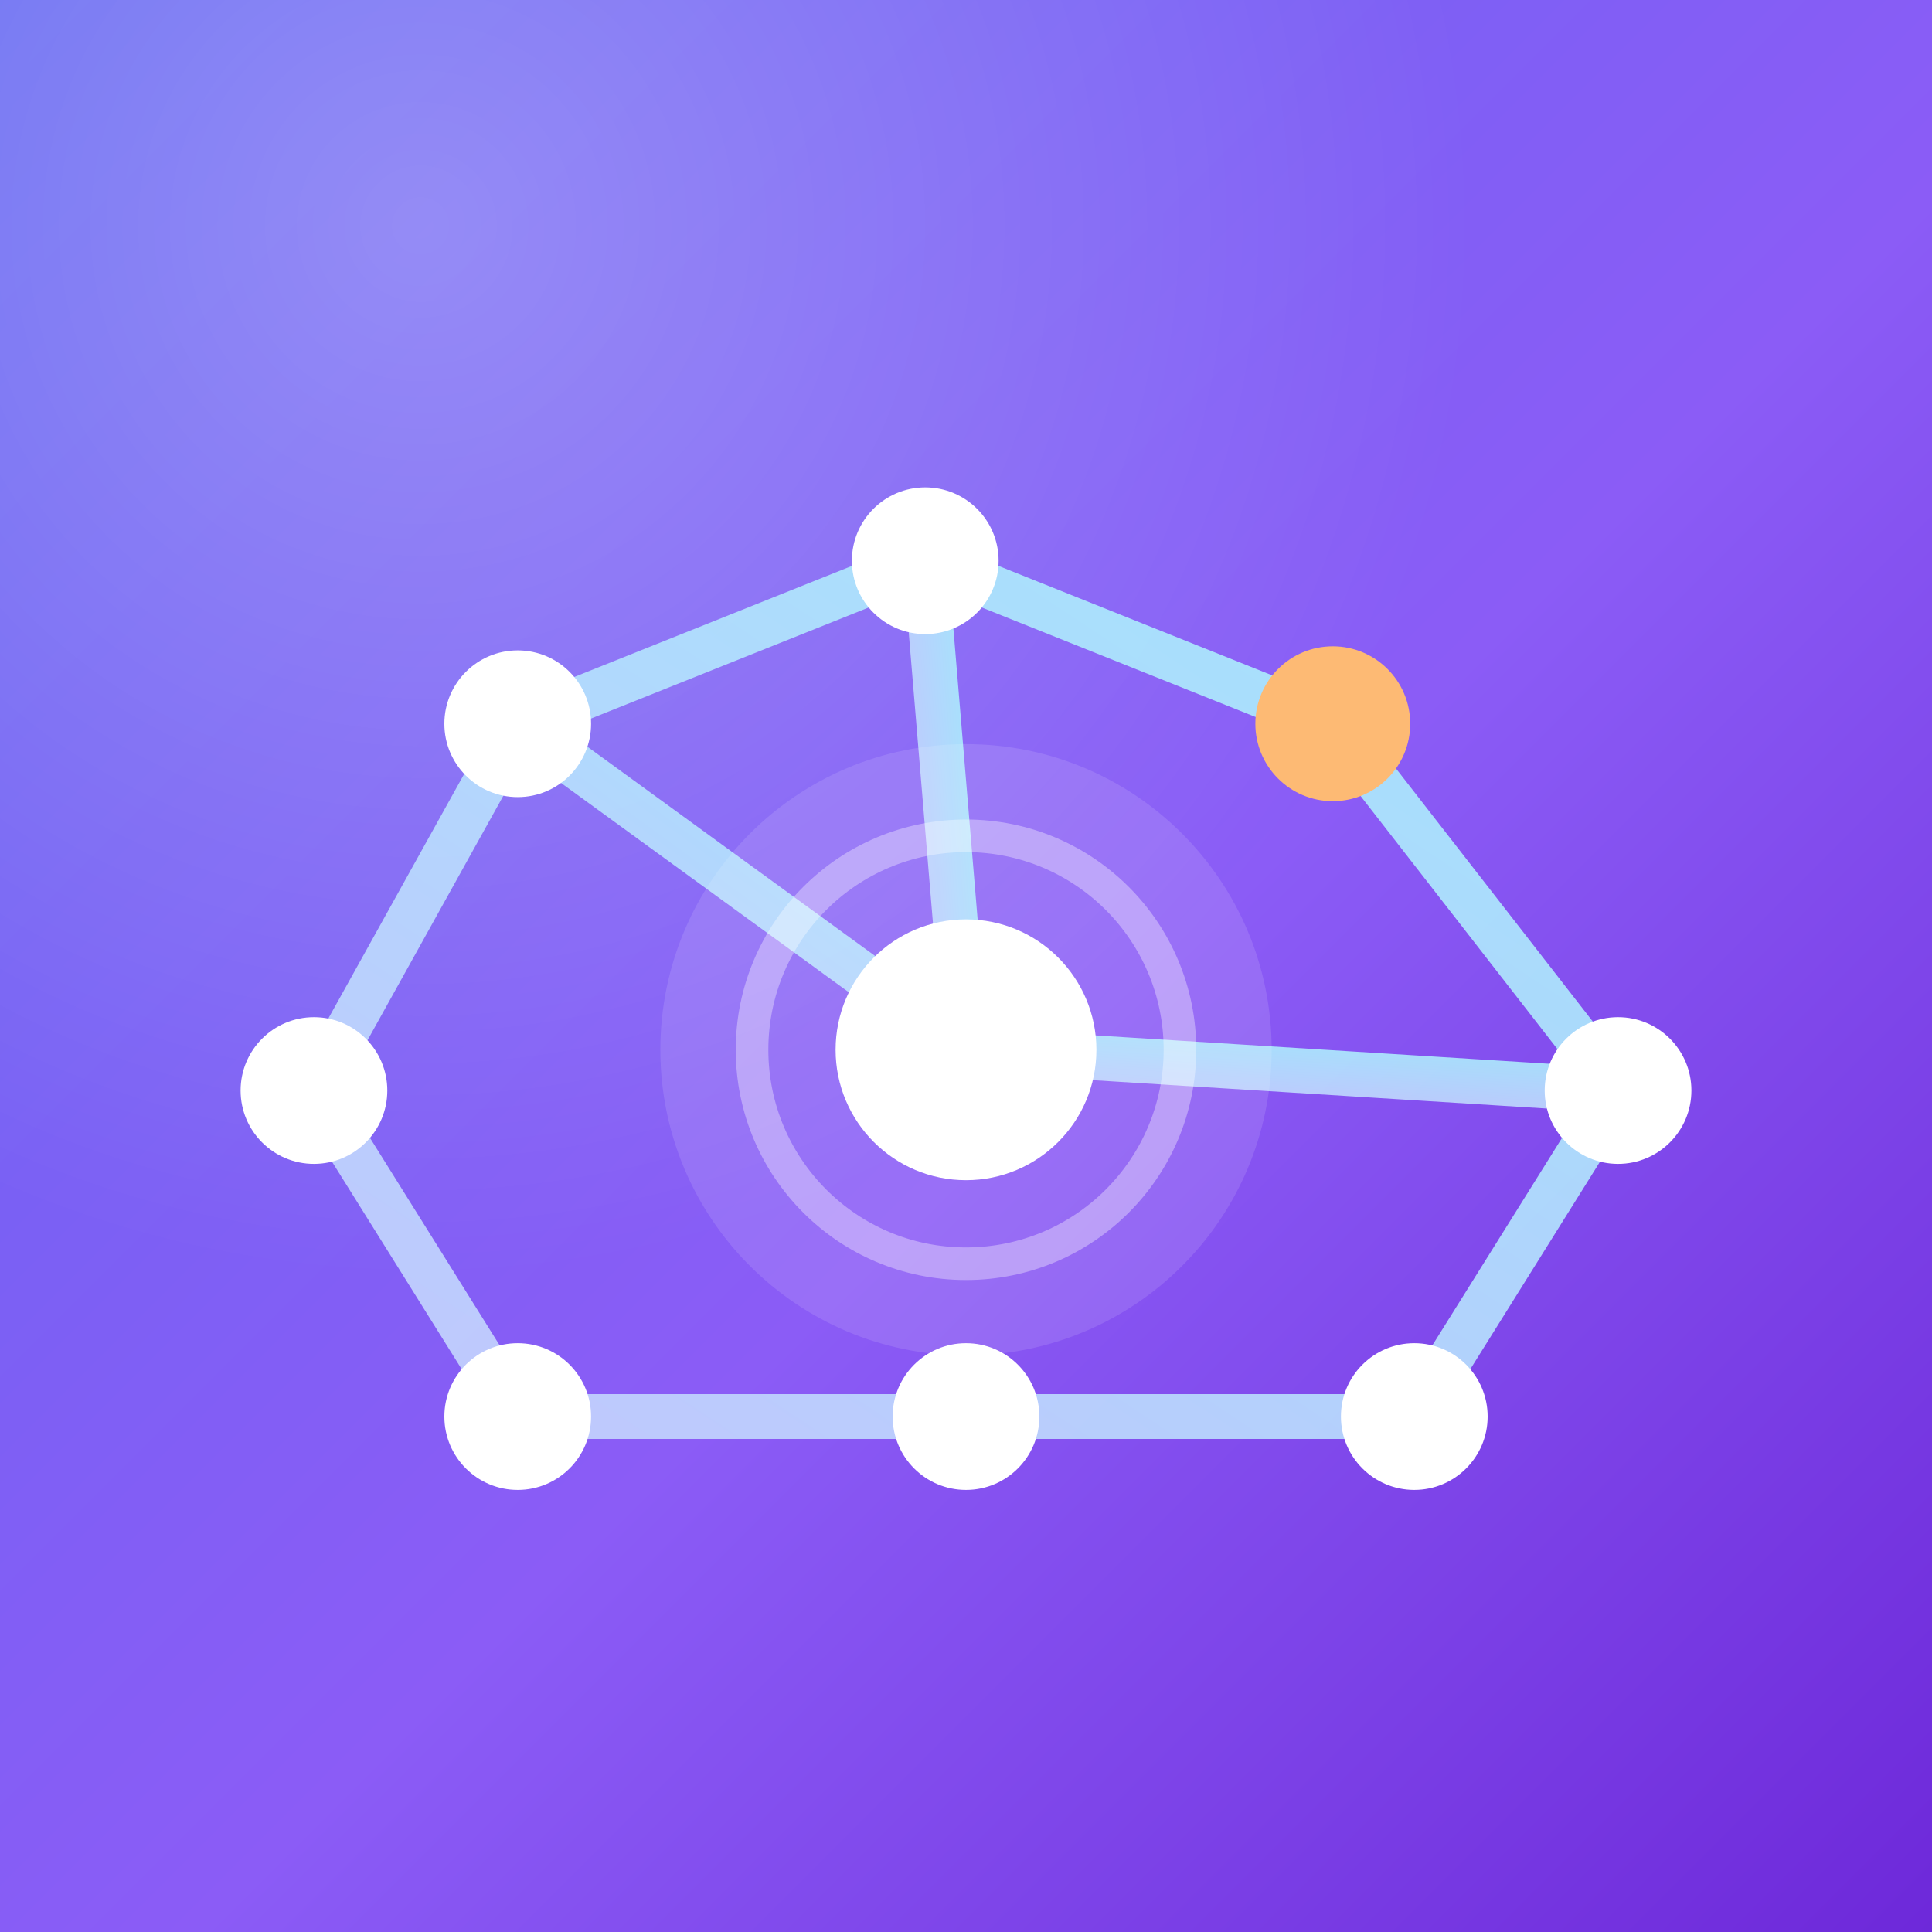
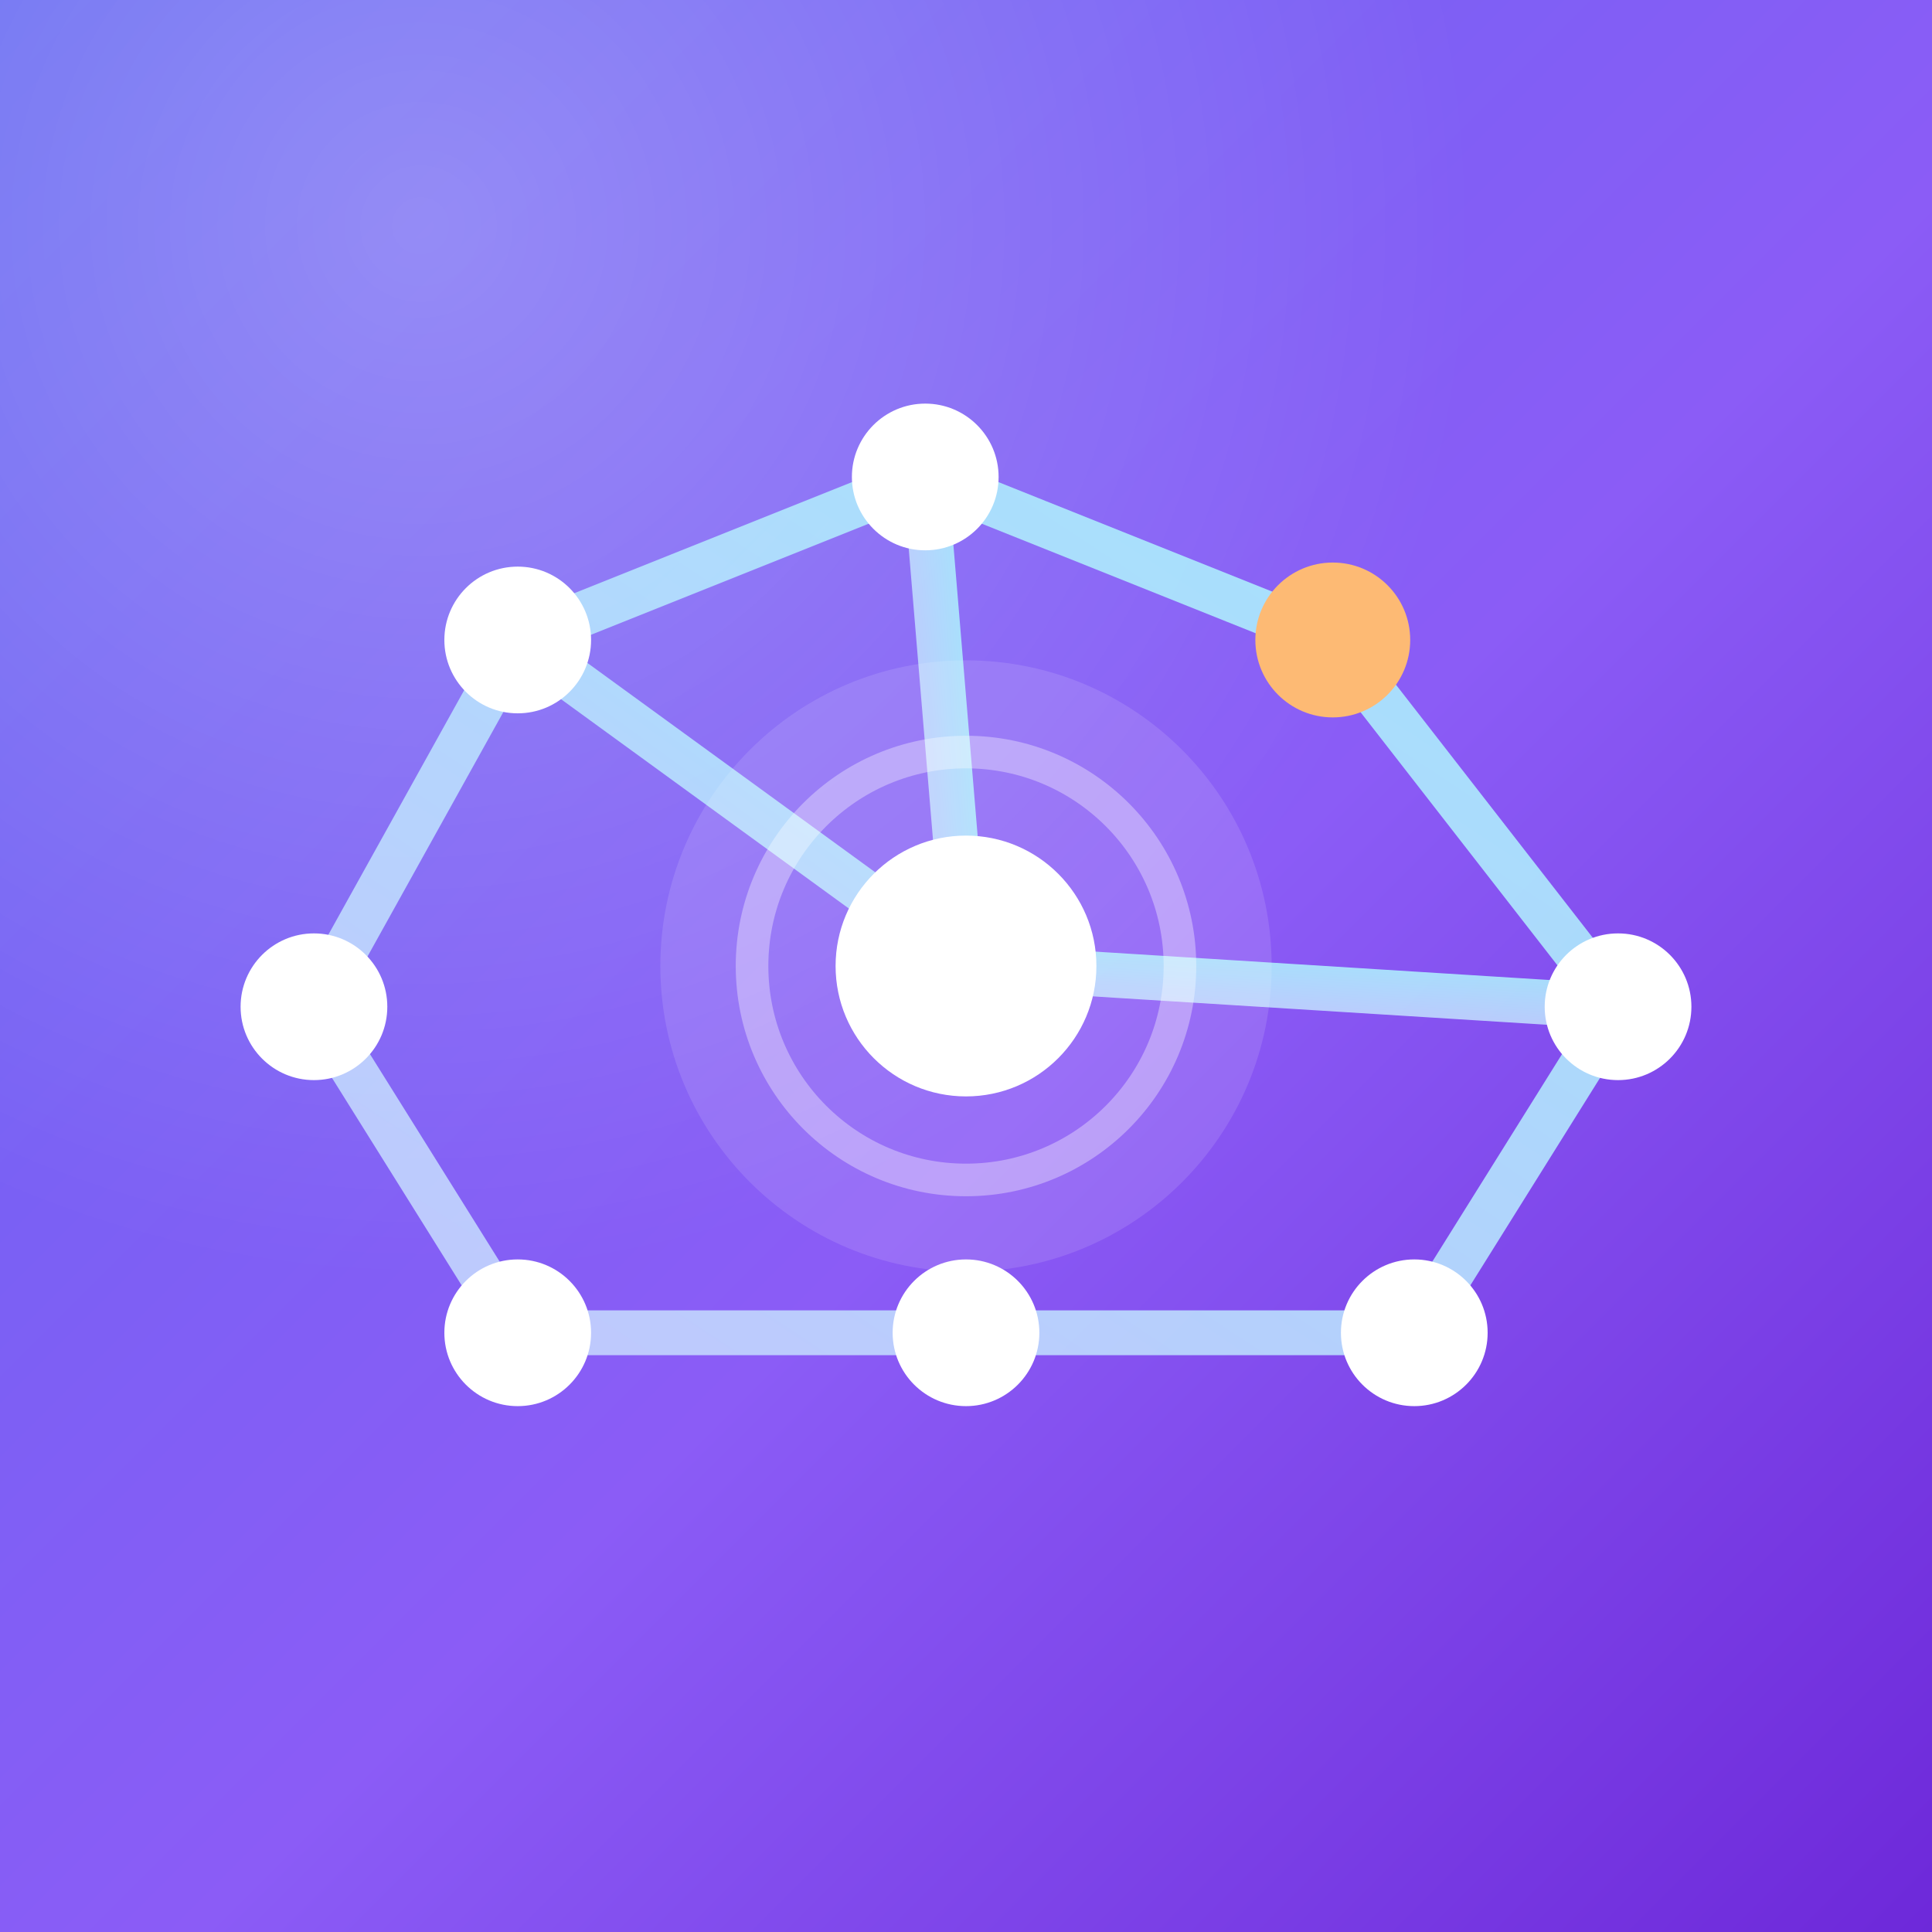
<svg xmlns="http://www.w3.org/2000/svg" viewBox="0 0 512 512" width="512" height="512" role="img" aria-label="CF ActivityPub">
  <defs>
    <linearGradient id="badge" x1="0" y1="0" x2="1" y2="1">
      <stop offset="0" stop-color="#6366f1" />
      <stop offset="0.55" stop-color="#8b5cf6" />
      <stop offset="1" stop-color="#6d28d9" />
    </linearGradient>
    <linearGradient id="net" x1="0" y1="1" x2="1" y2="0">
      <stop offset="0" stop-color="#c7d2fe" stop-opacity="0.9" />
      <stop offset="1" stop-color="#a5f3fc" stop-opacity="0.9" />
    </linearGradient>
    <radialGradient id="sheen" cx="0.22" cy="0.12" r="0.9">
      <stop offset="0" stop-color="#ffffff" stop-opacity="0.26" />
      <stop offset="0.6" stop-color="#ffffff" stop-opacity="0" />
    </radialGradient>
  </defs>
  <rect width="512" height="512" fill="url(#badge)" />
  <rect width="512" height="512" fill="url(#sheen)" />
-   <g transform="translate(256 262) scale(5.4) translate(-60 -65)">
+   <g transform="translate(256 256) scale(5.4) translate(-60 -60)">
    <g stroke="url(#net)" stroke-width="2.2" stroke-linecap="round" fill="none">
-       <path d="M38 86 L60 86 L82 86 L92 70 L78 52 L58 44 L38 52 L28 70 Z" />
-       <path d="M60 68 L60 86" />
-       <path d="M60 68 L58 44" />
-       <path d="M60 68 L92 70" />
-       <path d="M60 68 L38 52" />
+       <path d="M38 78 L60 78 L82 78 L92 62 L78 44 L58 36 L38 44 L28 62 Z" />
+       <path d="M60 60 L60 78" />
+       <path d="M60 60 L58 36" />
+       <path d="M60 60 L92 62" />
+       <path d="M60 60 L38 44" />
    </g>
    <g fill="#ffffff">
-       <circle cx="38" cy="86" r="3.6" />
-       <circle cx="60" cy="86" r="3.6" />
-       <circle cx="82" cy="86" r="3.6" />
-       <circle cx="92" cy="70" r="3.6" />
-       <circle cx="58" cy="44" r="3.6" />
-       <circle cx="38" cy="52" r="3.6" />
-       <circle cx="28" cy="70" r="3.6" />
+       <circle cx="38" cy="78" r="3.6" />
+       <circle cx="60" cy="78" r="3.6" />
+       <circle cx="82" cy="78" r="3.6" />
+       <circle cx="92" cy="62" r="3.6" />
+       <circle cx="58" cy="36" r="3.6" />
+       <circle cx="38" cy="44" r="3.6" />
+       <circle cx="28" cy="62" r="3.6" />
    </g>
-     <circle cx="78" cy="52" r="3.8" fill="#fdba74" />
-     <circle cx="60" cy="68" r="15" fill="#ffffff" opacity="0.12" />
-     <circle cx="60" cy="68" r="10.5" fill="none" stroke="#ffffff" stroke-width="1.6" opacity="0.35" />
-     <circle cx="60" cy="68" r="6.4" fill="#ffffff" />
+     <circle cx="78" cy="44" r="3.8" fill="#fdba74" />
+     <circle cx="60" cy="60" r="15" fill="#ffffff" opacity="0.12" />
+     <circle cx="60" cy="60" r="10.5" fill="none" stroke="#ffffff" stroke-width="1.6" opacity="0.35" />
+     <circle cx="60" cy="60" r="6.4" fill="#ffffff" />
  </g>
</svg>
